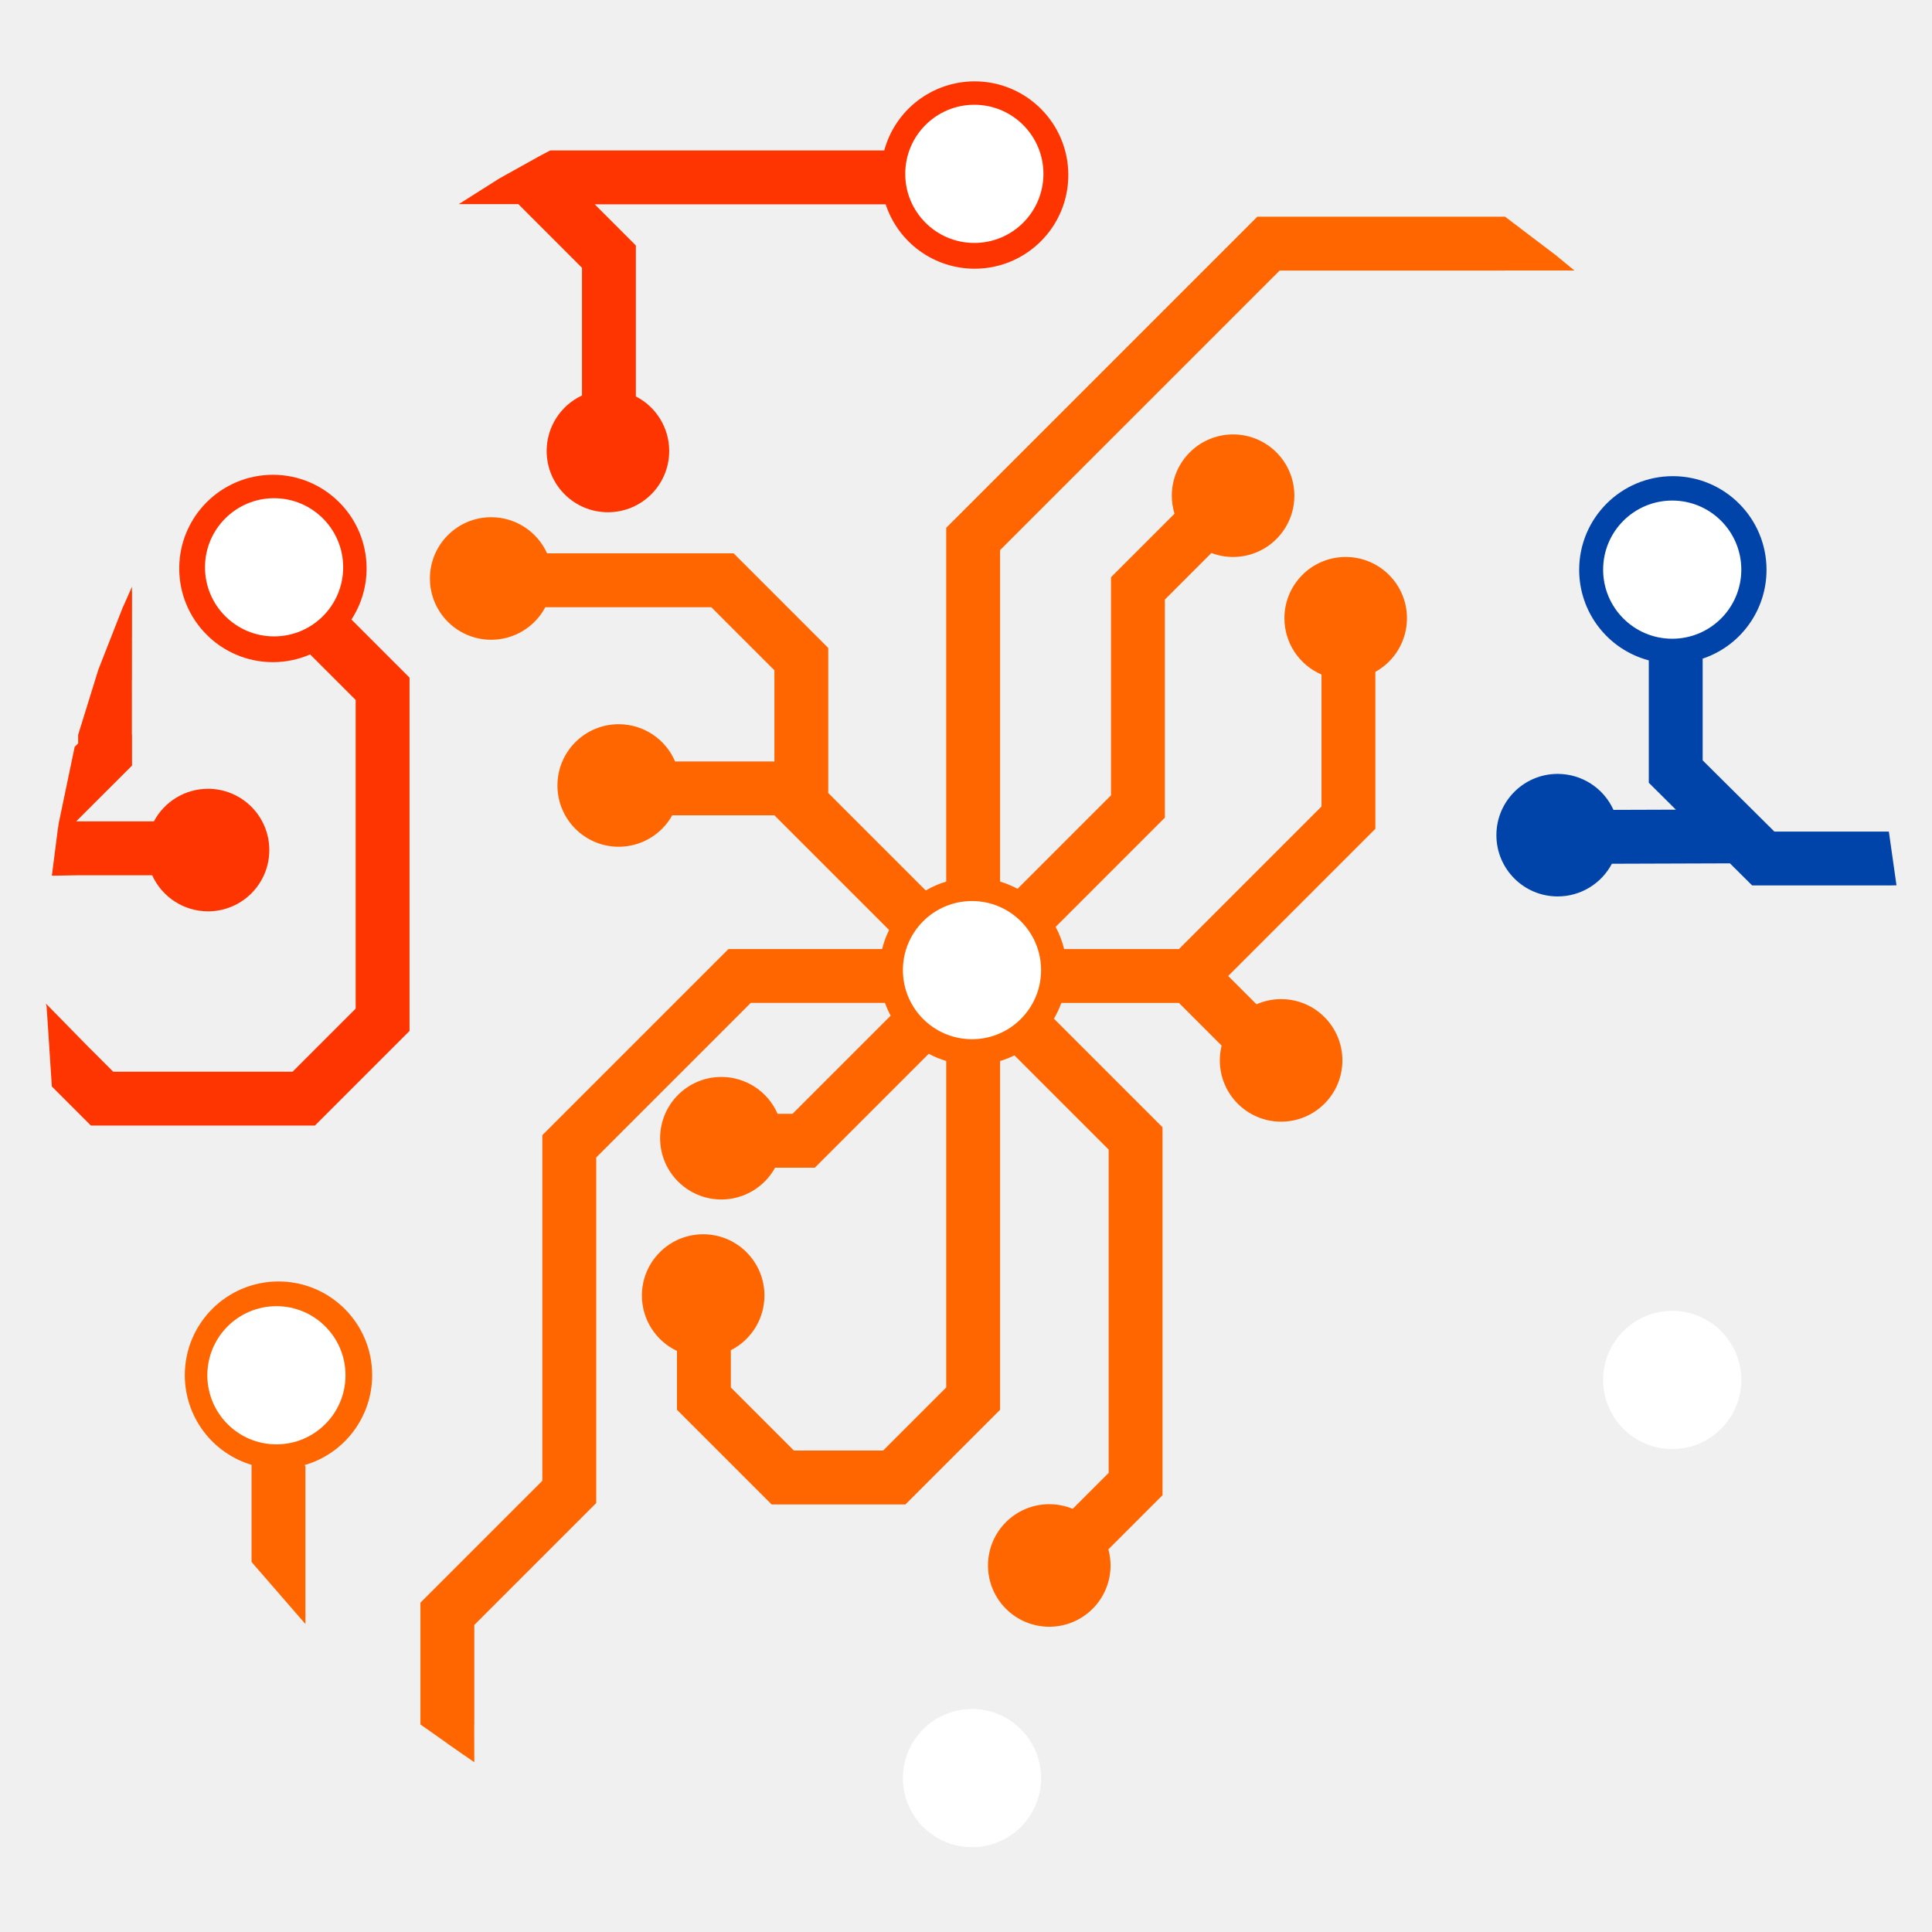
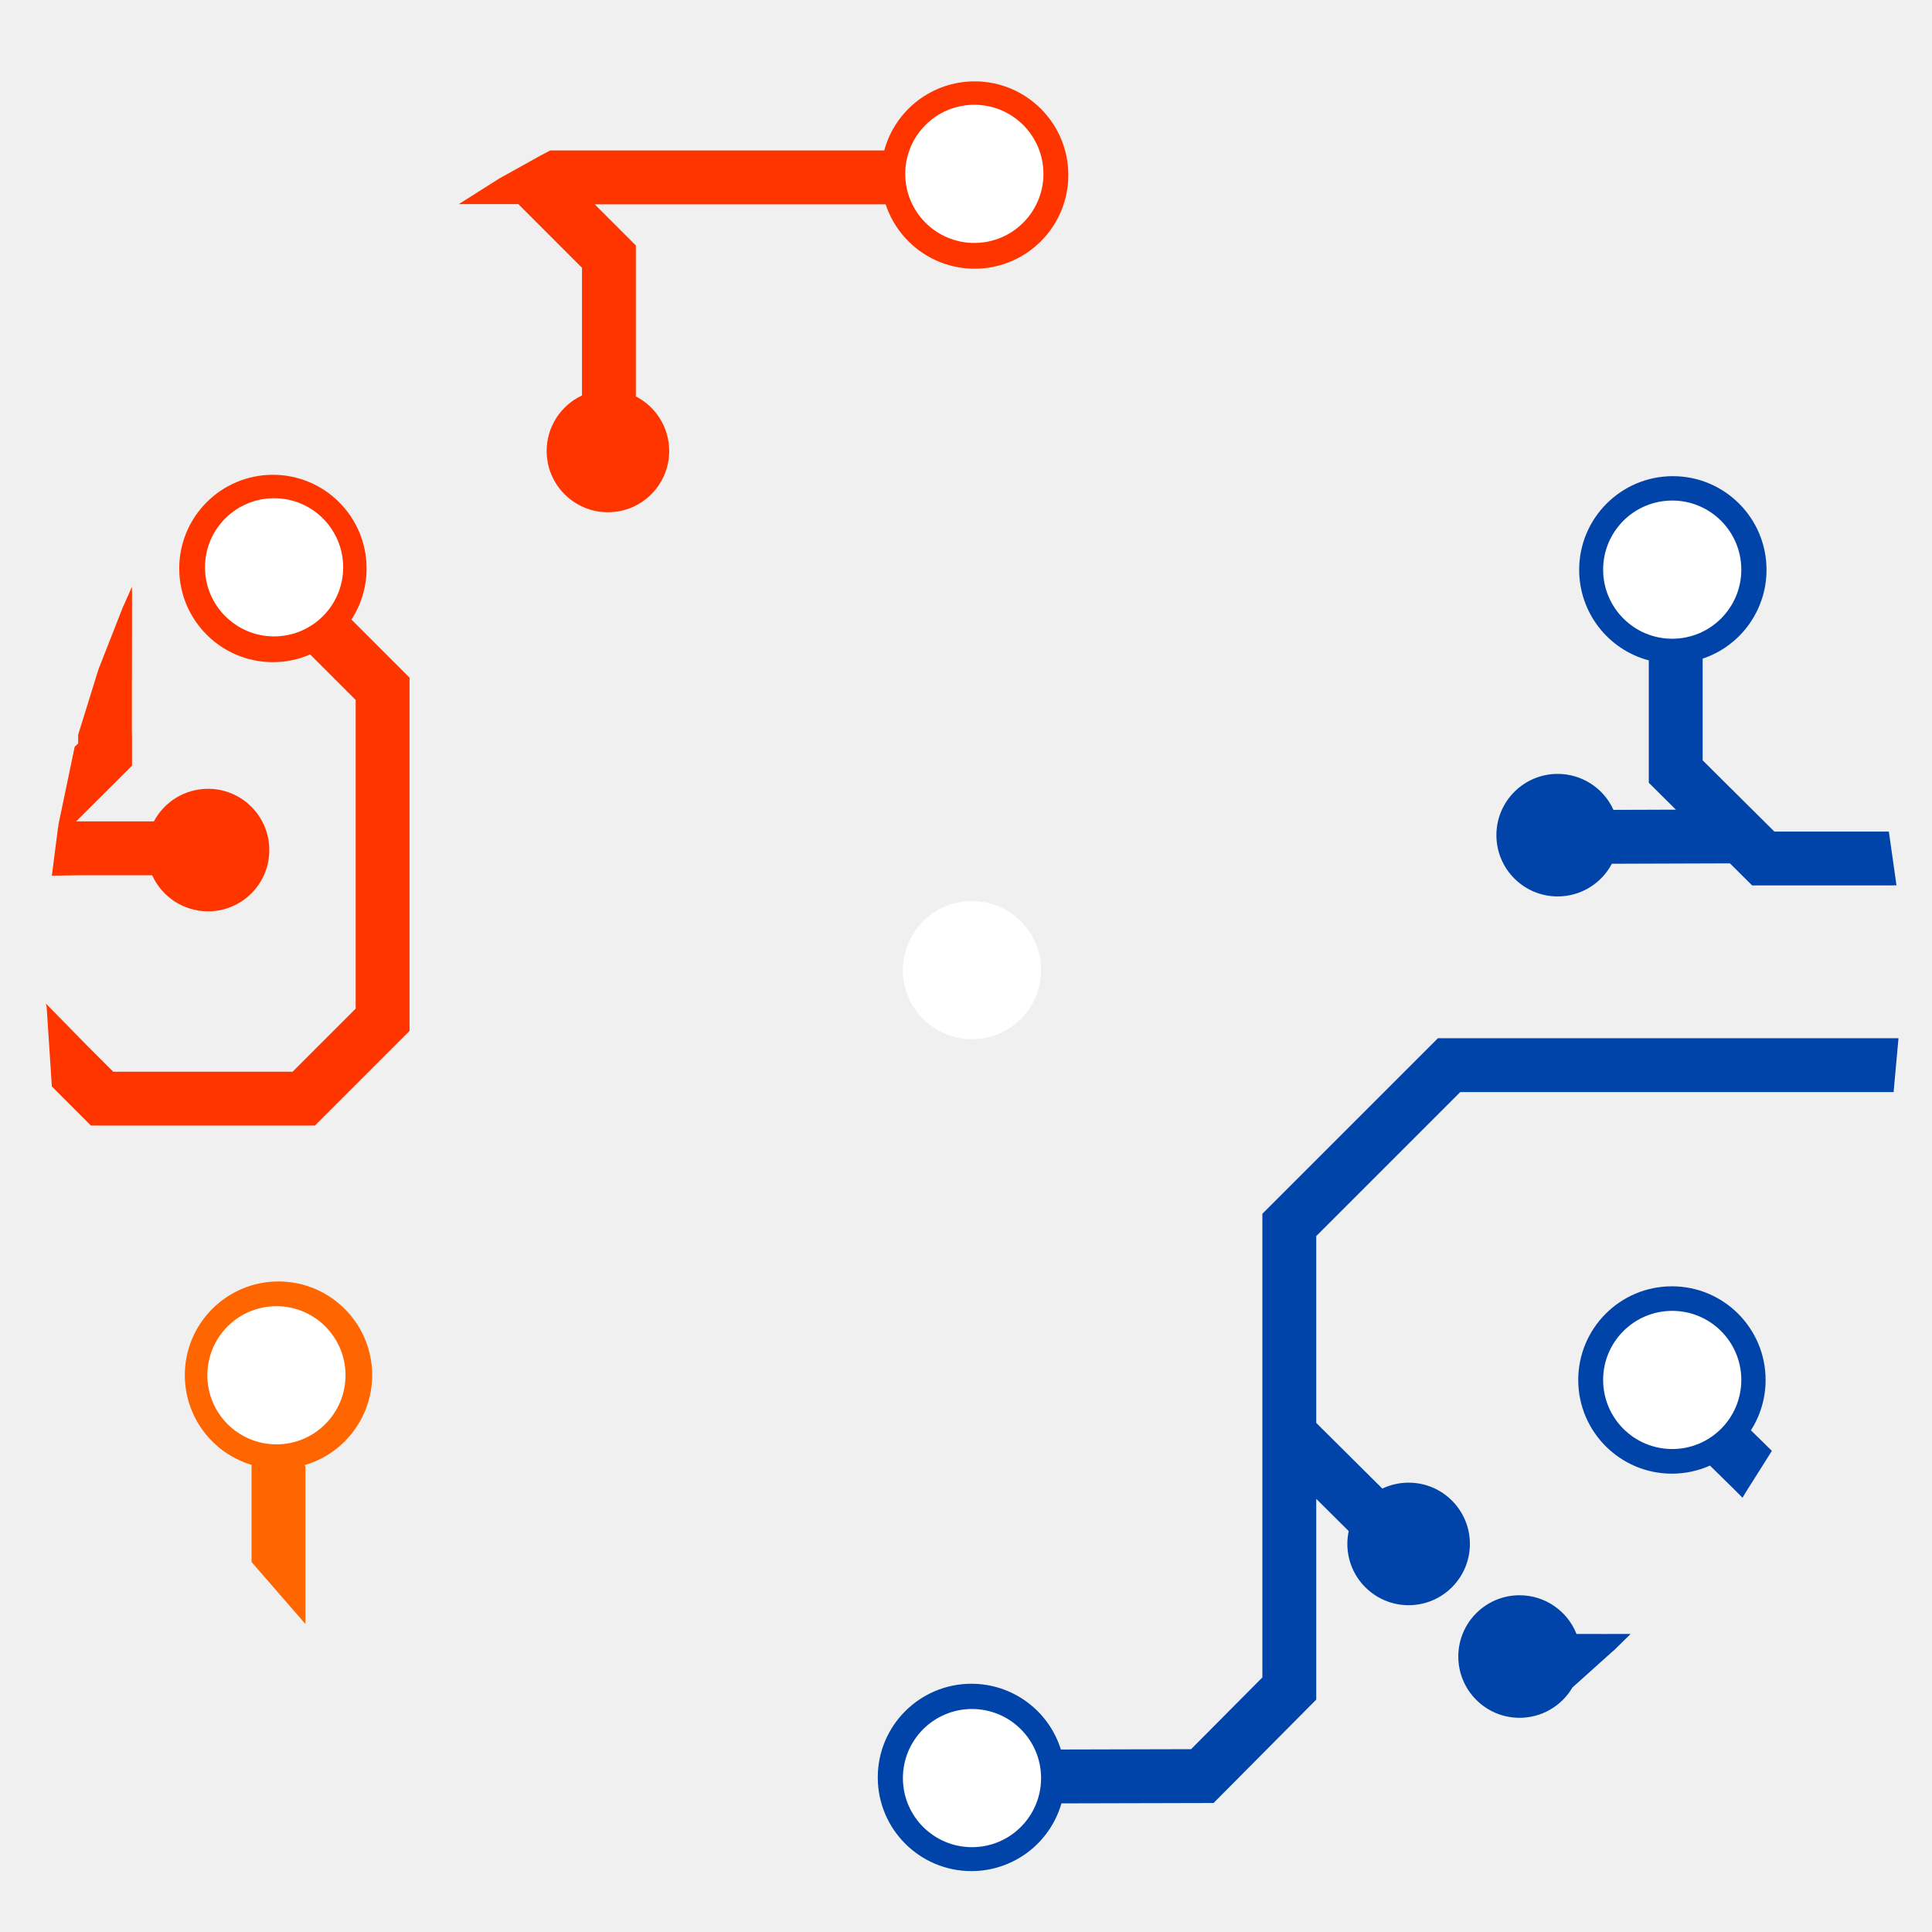
<svg xmlns="http://www.w3.org/2000/svg" id="SVGRoot" width="250" height="250" version="1.1" viewBox="0 0 250 250">
  <g transform="matrix(.3 0 0 .3 5.9198 6.2838)">
    <path d="m100.39 531.79a40.406 40.406 0 0 0-40.406 40.406 40.406 40.406 0 0 0 28.789 38.701v41.9l23.232 26.744v-68.086l-0.387-0.445a40.406 40.406 0 0 0 29.178-38.814 40.406 40.406 0 0 0-40.406-40.406z" fill="#f60" stroke-width=".942" />
    <g style="mix-blend-mode:normal">
      <path d="m400.66 14.147a40.406 40.406 0 0 0-38.988 29.799h-144.02v0.031l-0.043-0.031-2.93 1.549-0.904 0.479-0.021-0.016-1.01 0.562-0.994 0.525 0.043 2e-3 -7.088 3.943-9.049 5.035-8.75 5.539-8.748 5.537 25.68-0.006 27.457 27.459v55.08a26.429 26.429 0 0 0-15.236 23.941 26.429 26.429 0 0 0 26.43 26.428 26.429 26.429 0 0 0 26.428-26.428 26.429 26.429 0 0 0-14.387-23.527v-65.119l-17.75-17.75h125.5a40.406 40.406 0 0 0 38.381 27.779 40.406 40.406 0 0 0 40.406-40.406 40.406 40.406 0 0 0-40.406-40.406z" fill="#ff3500" stroke-width=".843" />
    </g>
-     <path d="m522.6 72.512-134.2 134.2v152.59a40.406 40.406 0 0 0-8.828 3.848l-42.051-42.051v-62.551l-40.818-40.82h-80.465a26.429 26.429 0 0 0-24.1-15.584 26.429 26.429 0 0 0-26.428 26.43 26.429 26.429 0 0 0 26.428 26.428 26.429 26.429 0 0 0 23.344-14.039h71.598l27.209 27.209v39.318h-42.842a26.429 26.429 0 0 0-24.309-16.061 26.429 26.429 0 0 0-26.428 26.43 26.429 26.429 0 0 0 26.428 26.428 26.429 26.429 0 0 0 23.088-13.564h44.062l49.463 49.463a40.406 40.406 0 0 0-2.986 8.221h-66.291l-80.273 80.271v149.07l-52.586 52.584v52.531l9.328 6.582 2.174 1.533-0.031 0.018 3.391 2.353 3.795 2.678 4e-3 -0.041 4.574 3.176-0.025-10.838-0.014-5.461h0.039v-42.908l52.586-52.586v-149.07l66.662-66.662h57.885a40.406 40.406 0 0 0 2.455 5.514l-42.334 42.334h-6.434a26.429 26.429 0 0 0-24.246-15.912 26.429 26.429 0 0 0-26.428 26.428 26.429 26.429 0 0 0 26.428 26.428 26.429 26.429 0 0 0 23.168-13.709h17.135l49.139-49.139a40.406 40.406 0 0 0 7.535 3.121v140.81l-27.211 27.211h-38.479l-27.211-27.211v-16.07a26.429 26.429 0 0 0 14.496-23.58 26.429 26.429 0 0 0-26.428-26.43 26.429 26.429 0 0 0-26.43 26.43 26.429 26.429 0 0 0 15.127 23.891v25.385l40.82 40.818h57.729l40.818-40.818v-150.43a40.406 40.406 0 0 0 6.201-2.434l40.637 40.637v139.44l-15.518 15.518a26.429 26.429 0 0 0-10.1-2.006 26.429 26.429 0 0 0-26.43 26.428 26.429 26.429 0 0 0 26.43 26.43 26.429 26.429 0 0 0 26.428-26.43 26.429 26.429 0 0 0-0.932-6.959l23.353-23.355v-158.69l-46.836-46.836a40.406 40.406 0 0 0 3.186-6.807h50.729l18.424 18.424a26.429 26.429 0 0 0-0.781 6.367 26.429 26.429 0 0 0 26.43 26.43 26.429 26.429 0 0 0 26.428-26.43 26.429 26.429 0 0 0-26.428-26.428 26.429 26.429 0 0 0-10.623 2.228l-12.209-12.209 63.488-63.488v-67.695a26.429 26.429 0 0 0 13.629-23.121 26.429 26.429 0 0 0-26.428-26.43 26.429 26.429 0 0 0-26.43 26.43 26.429 26.429 0 0 0 15.996 24.281v56.912l-61.496 61.496h-49.516a40.406 40.406 0 0 0-3.67-9.555l47.117-47.119v-94.082l20.074-20.072a26.429 26.429 0 0 0 9.352 1.709 26.429 26.429 0 0 0 26.43-26.428 26.429 26.429 0 0 0-26.43-26.43 26.429 26.429 0 0 0-26.428 26.43 26.429 26.429 0 0 0 1.168 7.769l-27.398 27.398v94.082l-40.312 40.312a40.406 40.406 0 0 0-7.535-3.121v-142.96l120.59-120.59h97.223v-0.027l14.303 2e-3 15.625 0.004-3.879-3.182-3.844-3.156 0.01-0.014h-0.014l0.014-2e-3 -11.106-8.43-11.107-8.43z" fill="#f60" stroke-width="2.226" />
    <path d="m97.984 183.85a40.406 40.406 0 0 0-40.406 40.406 40.406 40.406 0 0 0 40.406 40.406 40.406 40.406 0 0 0 16.059-3.328l19.637 19.639v133.13l-27.209 27.211h-77.371l-10.039-10.039-0.016 0.016-18.969-19.348 0.311 1.447 1.09 16.652 1.154 17.66 16.844 16.844h96.619l40.82-40.82v-152.38l-25.061-25.061a40.406 40.406 0 0 0 6.537-22.033 40.406 40.406 0 0 0-40.406-40.406zm-60.771 48.236-2.174 4.908-1.621 3.664 2e-3 -0.121-0.395 1.008-0.158 0.355h0.018l-4.826 12.303-5.361 13.666-4.359 14.055-4.361 14.055v3.728l-1.494 1.463-3.504 16.785-3.209 15.371-0.021 0.025v4e-3l-0.021-4e-3 -0.104 0.676-0.148 0.715 0.049-0.053-0.146 0.961-0.104 0.686-0.016-0.016-0.094 0.734-0.137 0.896 0.021-6e-3 -1.103 8.604-1.315 10.229 5.701-0.096 5.59-0.096h31.988a26.429 26.429 0 0 0 24.09 15.559 26.429 26.429 0 0 0 26.428-26.428 26.429 26.429 0 0 0-26.428-26.43 26.429 26.429 0 0 0-23.357 14.064h-33.537l10.771-10.752 13.334-13.312v-13.309h-0.062l0.004-8.557 0.004-10.012-0.004 8e-3 2e-3 -5.109 0.025 0.029 0.004-10.012 0.004-8.125 0.016 0.019 0.008-20.023-0.055 0.145z" fill="#ff3500" stroke-width=".867" />
    <path d="m701.82 184.44a40.406 40.406 0 0 0-40.406 40.406 40.406 40.406 0 0 0 30.033 39.051v52.787l11.684 11.605-26.918 0.09a26.429 26.429 0 0 0-24.072-15.521 26.429 26.429 0 0 0-26.428 26.428 26.429 26.429 0 0 0 26.428 26.43 26.429 26.429 0 0 0 23.377-14.1l50.924-0.17 9.592 9.527h58.541v0.012l3.705-0.07-3.289-23.176h-49.379l-30.93-30.723v-43.865a40.406 40.406 0 0 0 27.543-38.305 40.406 40.406 0 0 0-40.404-40.406z" fill="#04a" />
+     <path d="m600.49 426.87-75.721 75.719v199.99l-30.748 30.953-56.17 0.143a40.406 40.406 0 0 0-38.57-28.367 40.406 40.406 0 0 0-40.406 40.406 40.406 40.406 0 0 0 40.406 40.406 40.406 40.406 0 0 0 38.824-29.215l65.609-0.162 44.289-44.586v-86.605l14.006 13.914a26.429 26.429 0 0 0-0.586 5.533 26.429 26.429 0 0 0 26.43 26.428 26.429 26.429 0 0 0 26.428-26.428 26.429 26.429 0 0 0-26.428-26.428 26.429 26.429 0 0 0-11.338 2.555l-28.512-28.322v-80.592l62.109-62.111h186.96v-0.395l1.025-11.27 1.053-11.568h-2.078zm100.93 107.01a40.406 40.406 0 0 0-40.406 40.406 40.406 40.406 0 0 0 40.406 40.406 40.406 40.406 0 0 0 16.41-3.482l10.189 9.994 0.617 0.625 1.514 1.531 0.01-0.018 0.205 0.207 1.514 1.531 1.406-2.383 5.625-8.918 5.625-8.92-9.037-8.863a40.406 40.406 0 0 0 6.328-21.711 40.406 40.406 0 0 0-40.406-40.406zm-65.73 133.26a26.429 26.429 0 0 0-26.412 26.43 26.429 26.429 0 0 0 26.43 26.428 26.429 26.429 0 0 0 22.812-13.088l9.285-8.336 8.211-7.373 0.019 0.068 1.018-1 0.203-0.182h-0.018l2.578-2.531 3.762-3.695 0.019-0.016v-4e-3l-9.617-4e-3v6e-3h-2.561l-11.146-4e-3a26.429 26.429 0 0 0-24.57-16.699 26.429 26.429 0 0 0-0.01 0z" fill="#04a" stroke-width=".297" />
  </g>
  <g transform="matrix(.3 0 0 .3 5.9198 6.2838)" fill="#fff" stroke-width=".663">
    <circle cx="399.52" cy="397.5" r="29.8" />
    <circle cx="400.53" cy="54.043" r="29.8" />
    <circle cx="399.52" cy="746" r="29.8" />
    <circle cx="701.55" cy="224.76" r="29.8" />
    <circle cx="701.55" cy="574.27" r="29.8" />
    <circle cx="99.5" cy="572.25" r="29.8" />
    <circle cx="98.49" cy="223.75" r="29.8" />
  </g>
</svg>
